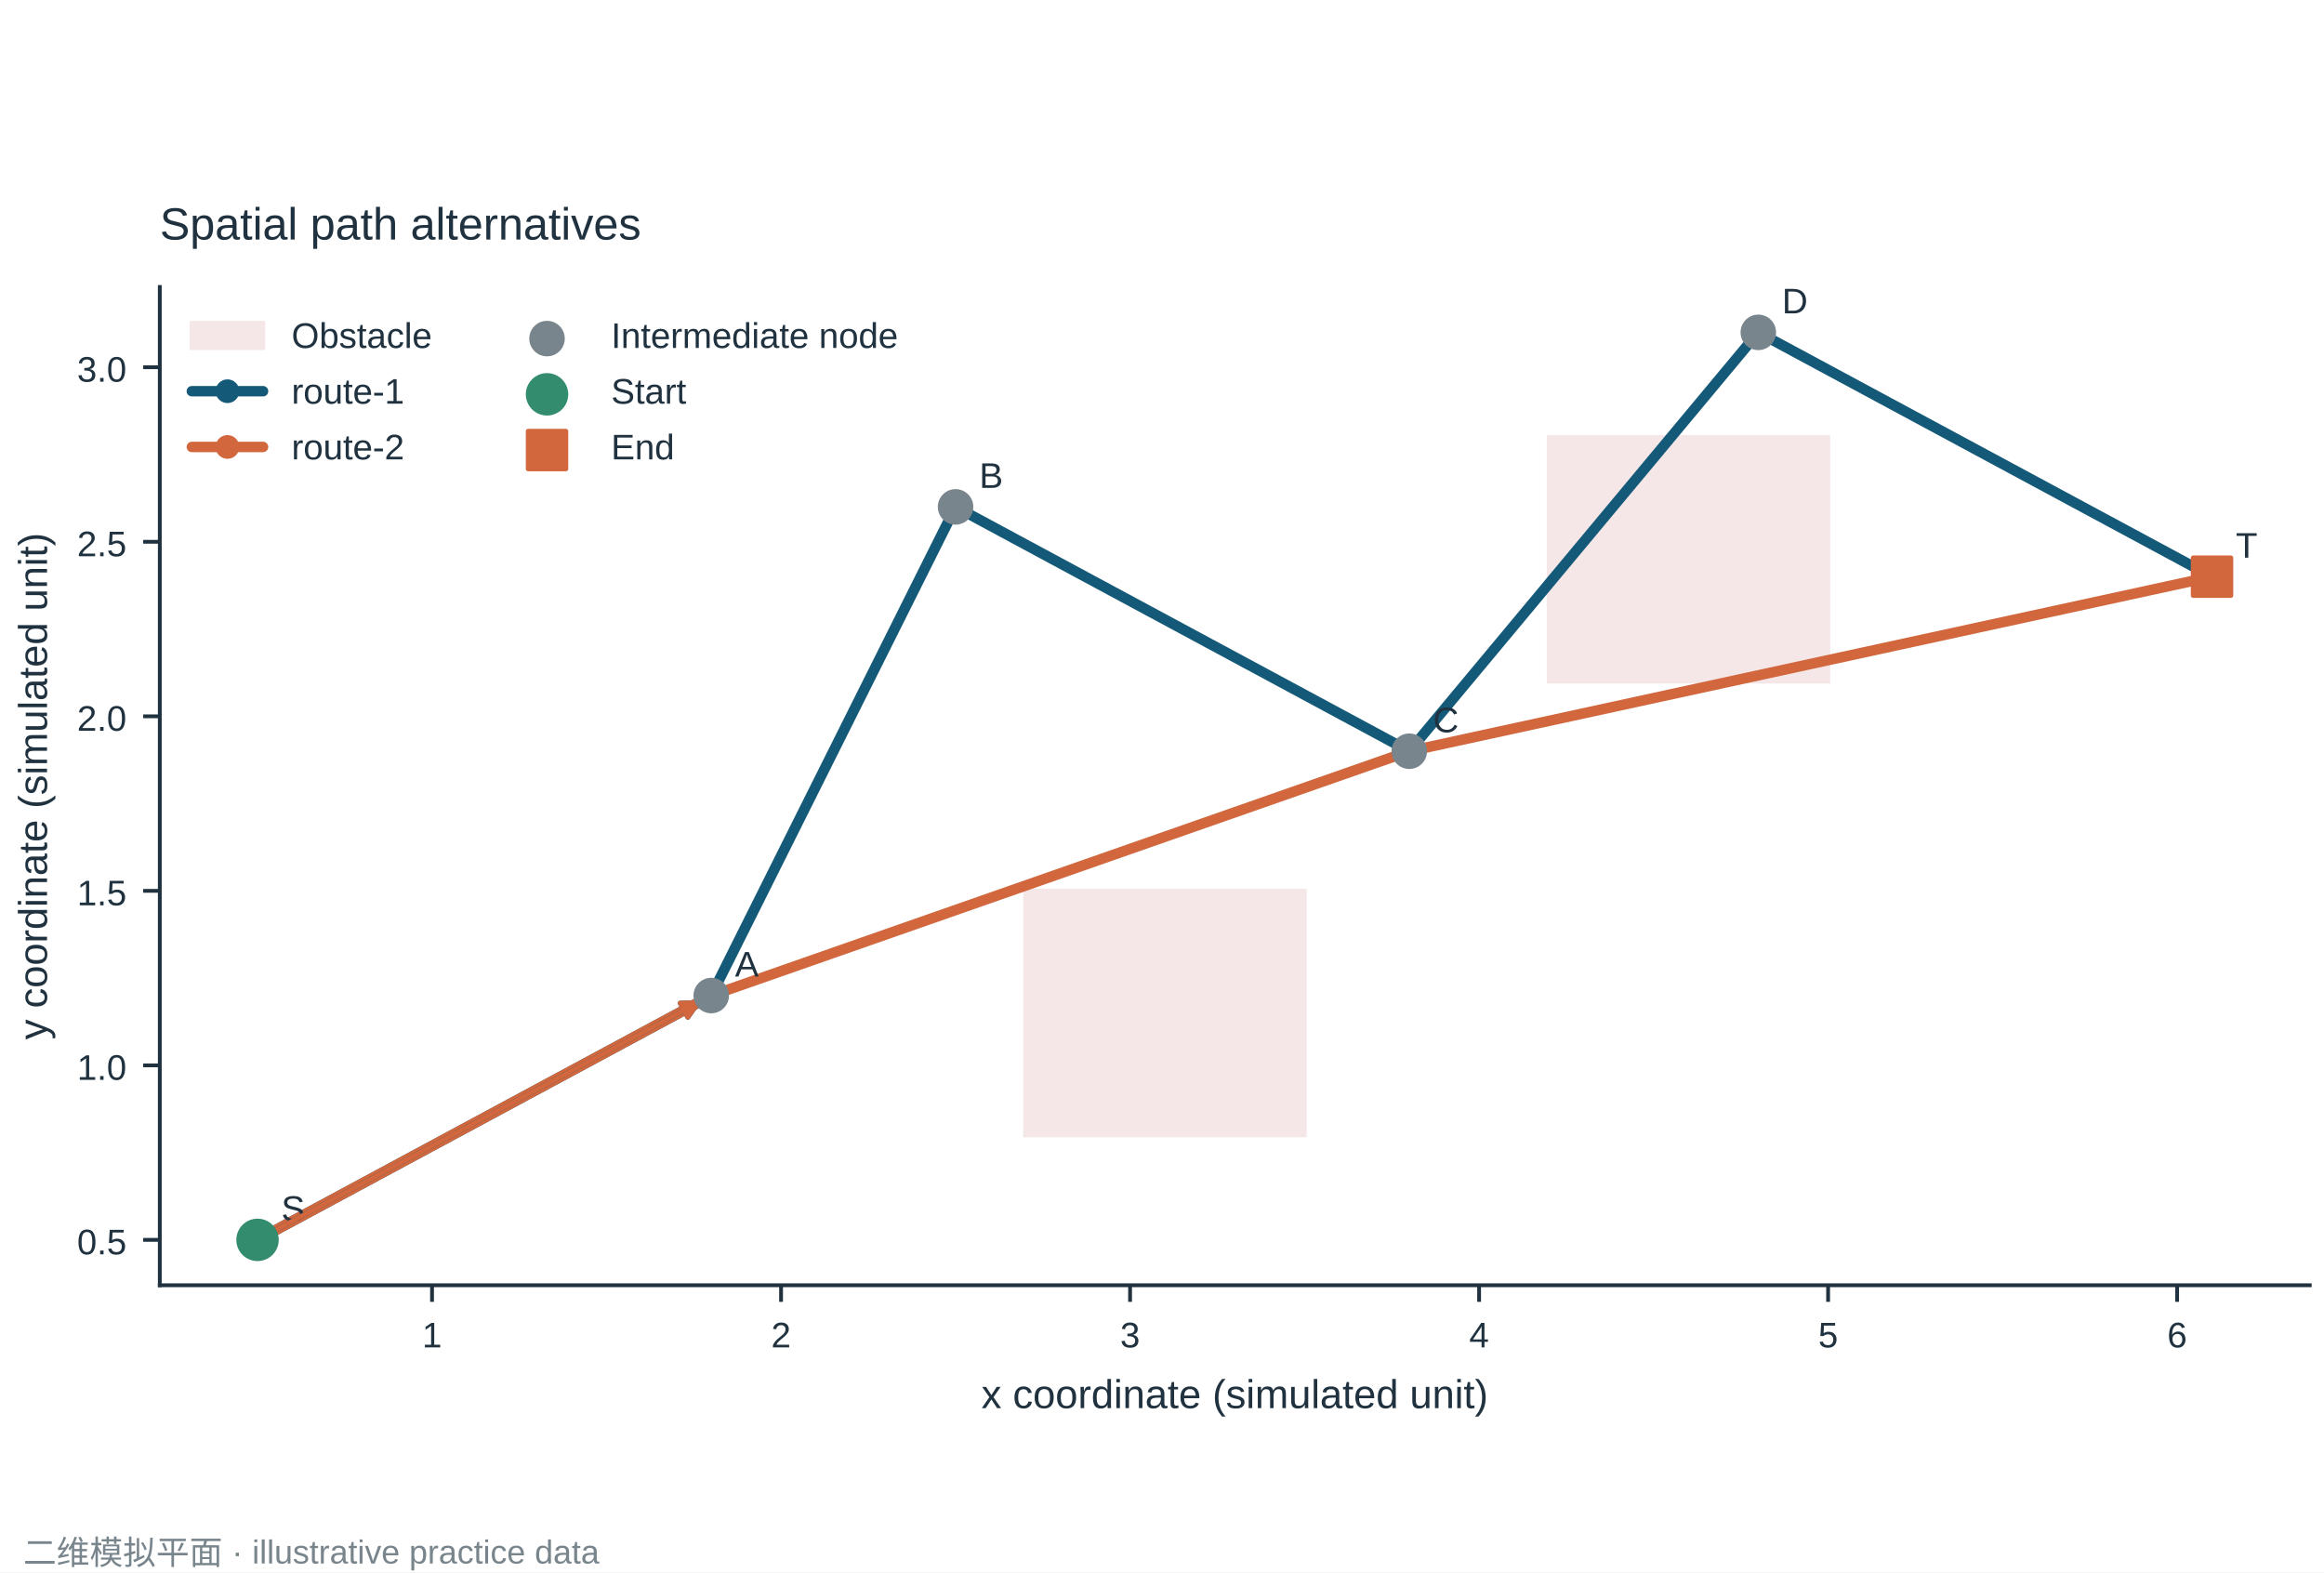
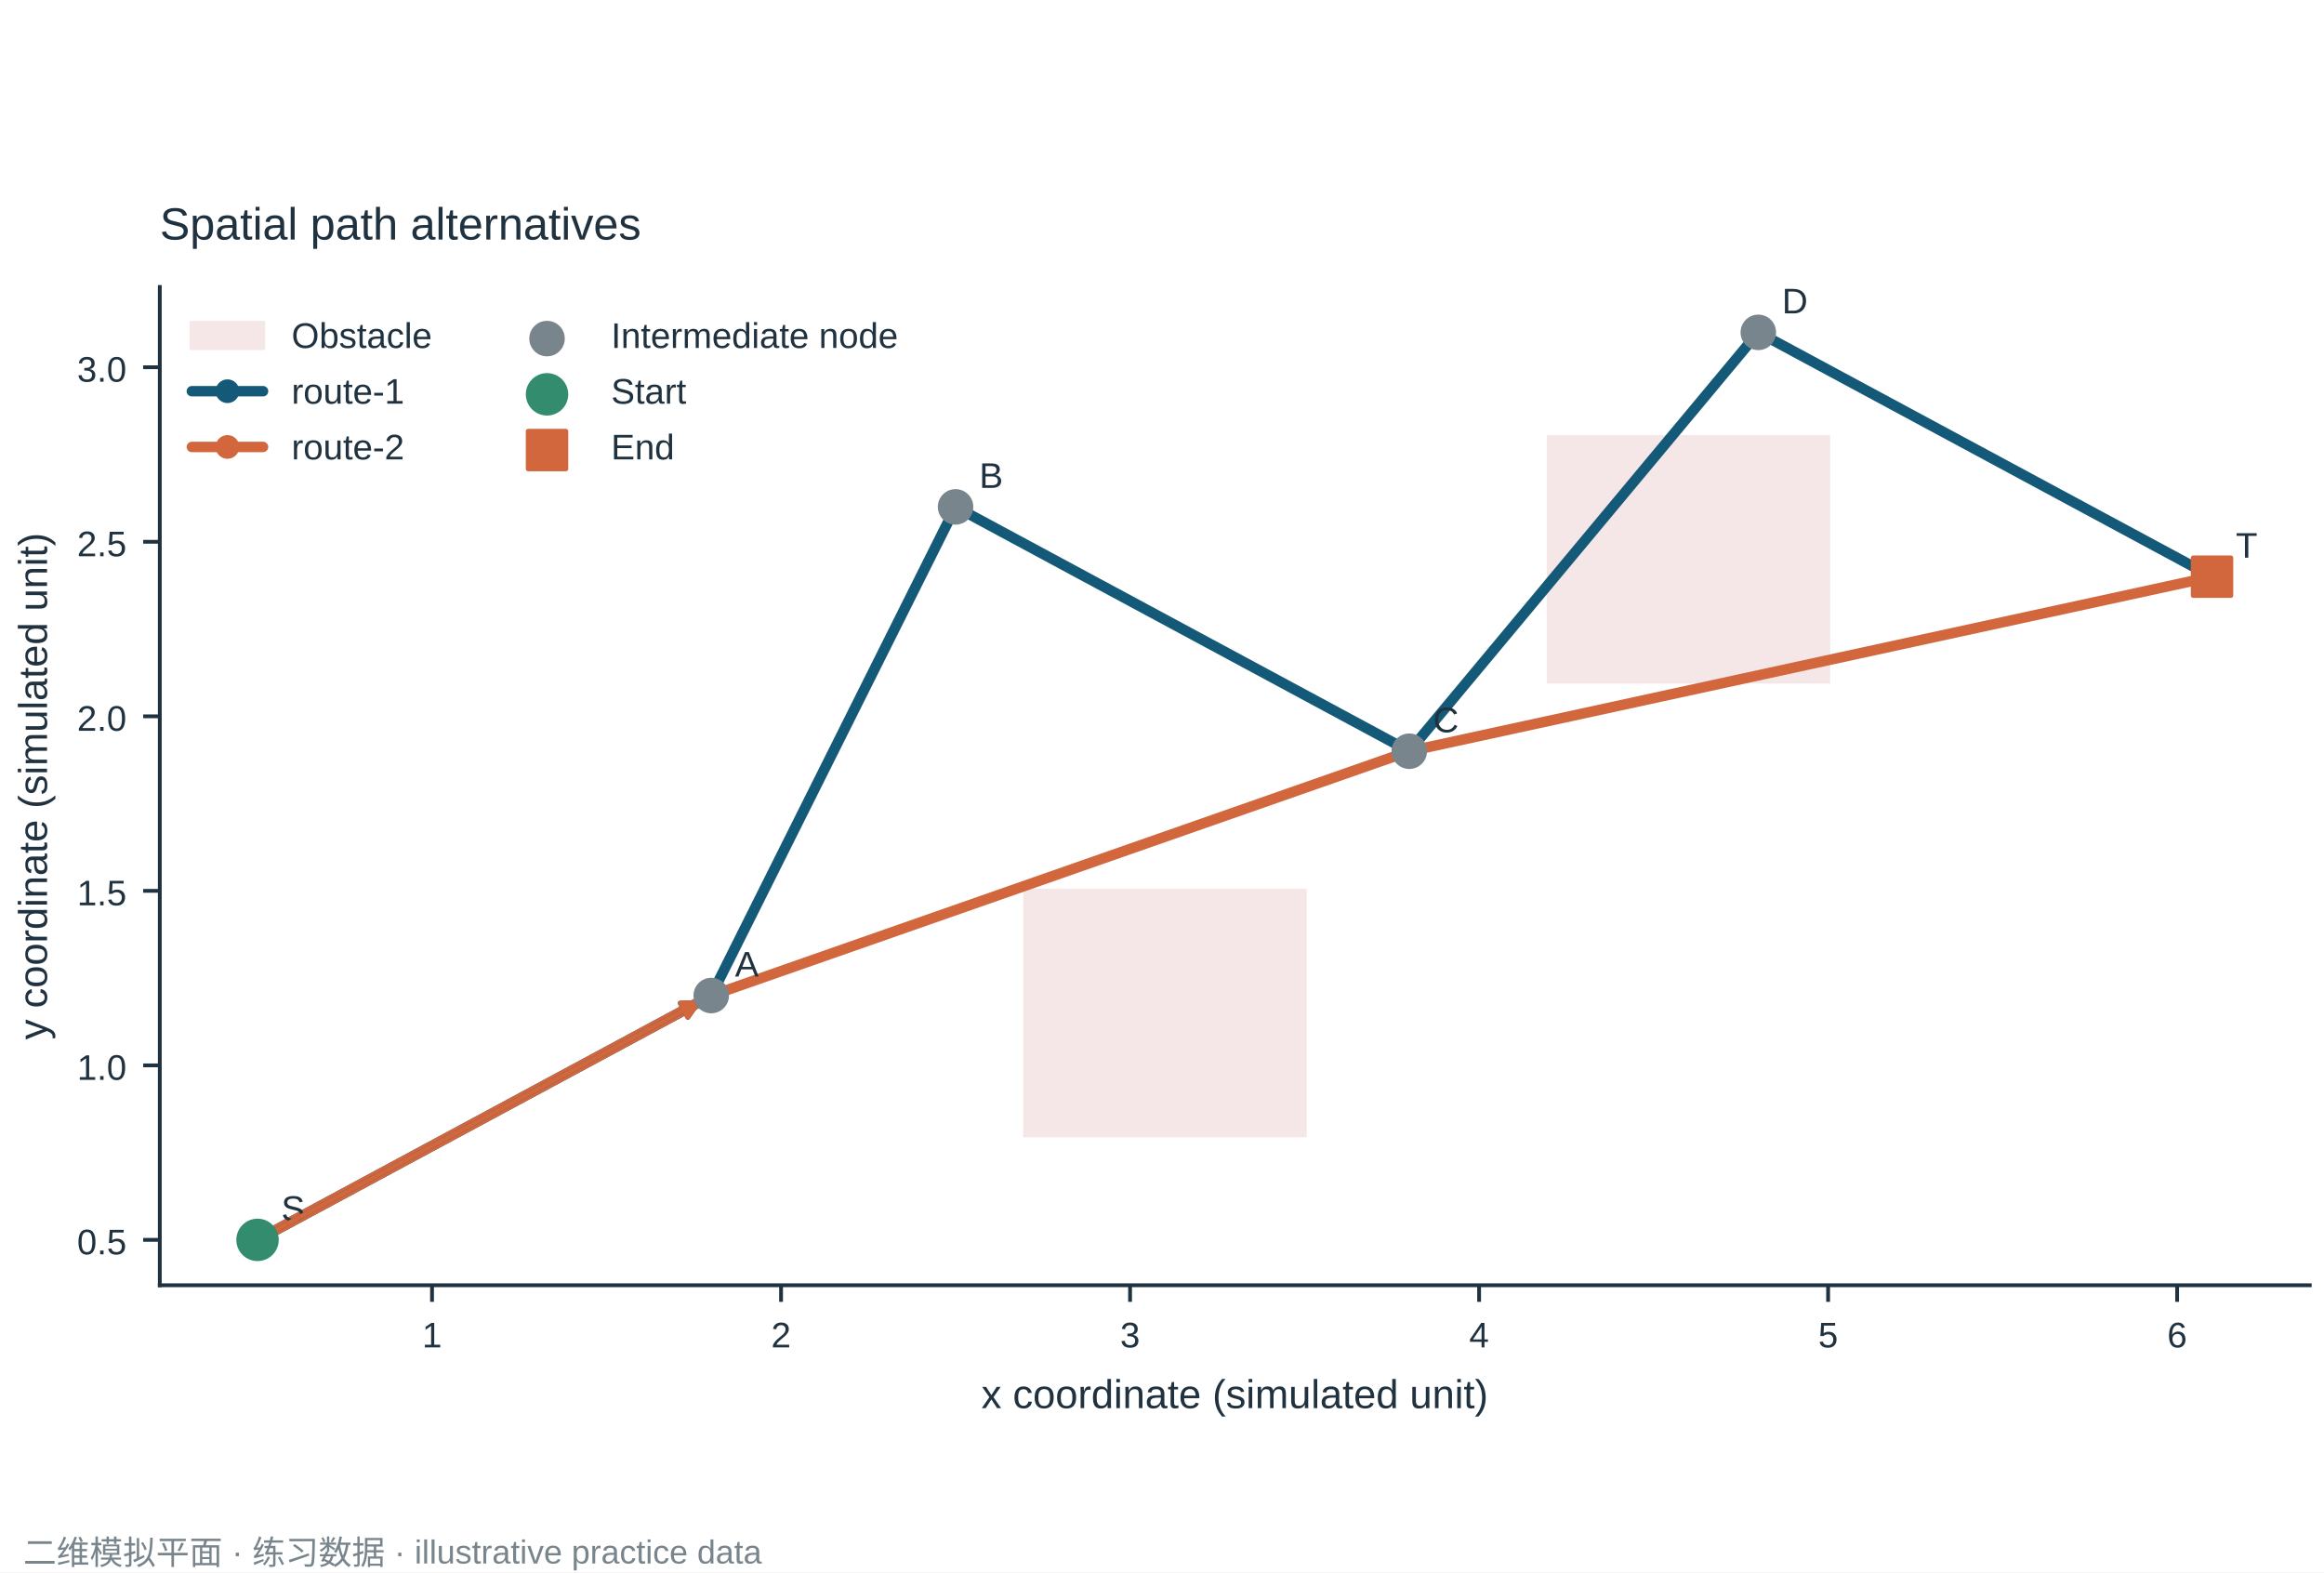
<svg xmlns="http://www.w3.org/2000/svg" xmlns:xlink="http://www.w3.org/1999/xlink" width="489.6pt" height="331.2pt" viewBox="0 0 489.6 331.2" version="1.1">
  <defs>
    <style type="text/css">*{stroke-linejoin: round; stroke-linecap: butt}</style>
  </defs>
  <g id="figure_1">
    <g id="patch_1">
      <path d="M 0 331.2  L 489.6 331.2  L 489.6 0  L 0 0  z " style="fill: #ffffff" />
    </g>
    <g id="axes_1">
      <g id="patch_2">
        <path d="M 33.666 270.745  L 486.6 270.745  L 486.6 60.455  L 33.666 60.455  z " style="fill: #ffffff" />
      </g>
      <g id="patch_3">
-         <path d="M 216.016 239.128  L 274.839 239.128  L 274.839 187.658  L 216.016 187.658  z " clip-path="url(#p172855e747)" style="fill: #b84e50; opacity: 0.14; stroke: #b84e50; stroke-width: 0.9; stroke-linejoin: miter" />
+         <path d="M 216.016 239.128  L 274.839 239.128  L 274.839 187.658  L 216.016 187.658  z " clip-path="url(#pe4f6dfa03a)" style="fill: #b84e50; opacity: 0.14; stroke: #b84e50; stroke-width: 0.9; stroke-linejoin: miter" />
      </g>
      <g id="patch_4">
-         <path d="M 326.308 143.542  L 385.131 143.542  L 385.131 92.072  L 326.308 92.072  z " clip-path="url(#p172855e747)" style="fill: #b84e50; opacity: 0.14; stroke: #b84e50; stroke-width: 0.9; stroke-linejoin: miter" />
+         <path d="M 326.308 143.542  L 385.131 143.542  L 385.131 92.072  L 326.308 92.072  z " clip-path="url(#pe4f6dfa03a)" style="fill: #b84e50; opacity: 0.14; stroke: #b84e50; stroke-width: 0.9; stroke-linejoin: miter" />
      </g>
      <g id="matplotlib.axis_1">
        <g id="xtick_1">
          <g id="line2d_1">
            <defs>
-               <path id="ma812d73ec1" d="M 0 0  L 0 3.5  " style="stroke: #20323f; stroke-width: 0.8" />
+               <path id="m9021109cf2" d="M 0 0  L 0 3.5  " style="stroke: #20323f; stroke-width: 0.8" />
            </defs>
            <g>
-               <use xlink:href="#ma812d73ec1" x="91.018" y="270.745" style="fill: #20323f; stroke: #20323f; stroke-width: 0.8" />
+               <use xlink:href="#m9021109cf2" x="91.018" y="270.745" style="fill: #20323f; stroke: #20323f; stroke-width: 0.8" />
            </g>
          </g>
          <g id="text_1">
            <text style="font-size: 7.5px; font-family: 'Microsoft YaHei', 'Arial', 'DejaVu Sans', sans-serif; text-anchor: middle; fill: #20323f" x="91.018" y="283.835" transform="rotate(-0 91.01842 283.8353)">1</text>
          </g>
        </g>
        <g id="xtick_2">
          <g id="line2d_2">
            <g>
-               <use xlink:href="#ma812d73ec1" x="164.547" y="270.745" style="fill: #20323f; stroke: #20323f; stroke-width: 0.8" />
+               <use xlink:href="#m9021109cf2" x="164.547" y="270.745" style="fill: #20323f; stroke: #20323f; stroke-width: 0.8" />
            </g>
          </g>
          <g id="text_2">
            <text style="font-size: 7.5px; font-family: 'Microsoft YaHei', 'Arial', 'DejaVu Sans', sans-serif; text-anchor: middle; fill: #20323f" x="164.547" y="283.835" transform="rotate(-0 164.5466 283.8353)">2</text>
          </g>
        </g>
        <g id="xtick_3">
          <g id="line2d_3">
            <g>
-               <use xlink:href="#ma812d73ec1" x="238.075" y="270.745" style="fill: #20323f; stroke: #20323f; stroke-width: 0.8" />
+               <use xlink:href="#m9021109cf2" x="238.075" y="270.745" style="fill: #20323f; stroke: #20323f; stroke-width: 0.8" />
            </g>
          </g>
          <g id="text_3">
            <text style="font-size: 7.5px; font-family: 'Microsoft YaHei', 'Arial', 'DejaVu Sans', sans-serif; text-anchor: middle; fill: #20323f" x="238.075" y="283.835" transform="rotate(-0 238.0747 283.8353)">3</text>
          </g>
        </g>
        <g id="xtick_4">
          <g id="line2d_4">
            <g>
-               <use xlink:href="#ma812d73ec1" x="311.603" y="270.745" style="fill: #20323f; stroke: #20323f; stroke-width: 0.8" />
+               <use xlink:href="#m9021109cf2" x="311.603" y="270.745" style="fill: #20323f; stroke: #20323f; stroke-width: 0.8" />
            </g>
          </g>
          <g id="text_4">
            <text style="font-size: 7.5px; font-family: 'Microsoft YaHei', 'Arial', 'DejaVu Sans', sans-serif; text-anchor: middle; fill: #20323f" x="311.603" y="283.835" transform="rotate(-0 311.6028 283.8353)">4</text>
          </g>
        </g>
        <g id="xtick_5">
          <g id="line2d_5">
            <g>
-               <use xlink:href="#ma812d73ec1" x="385.131" y="270.745" style="fill: #20323f; stroke: #20323f; stroke-width: 0.8" />
+               <use xlink:href="#m9021109cf2" x="385.131" y="270.745" style="fill: #20323f; stroke: #20323f; stroke-width: 0.8" />
            </g>
          </g>
          <g id="text_5">
            <text style="font-size: 7.5px; font-family: 'Microsoft YaHei', 'Arial', 'DejaVu Sans', sans-serif; text-anchor: middle; fill: #20323f" x="385.131" y="283.835" transform="rotate(-0 385.1309 283.8353)">5</text>
          </g>
        </g>
        <g id="xtick_6">
          <g id="line2d_6">
            <g>
-               <use xlink:href="#ma812d73ec1" x="458.659" y="270.745" style="fill: #20323f; stroke: #20323f; stroke-width: 0.8" />
+               <use xlink:href="#m9021109cf2" x="458.659" y="270.745" style="fill: #20323f; stroke: #20323f; stroke-width: 0.8" />
            </g>
          </g>
          <g id="text_6">
            <text style="font-size: 7.5px; font-family: 'Microsoft YaHei', 'Arial', 'DejaVu Sans', sans-serif; text-anchor: middle; fill: #20323f" x="458.659" y="283.835" transform="rotate(-0 458.6591 283.8353)">6</text>
          </g>
        </g>
        <g id="text_7">
          <text style="font-size: 8.5px; font-family: 'Microsoft YaHei', 'Arial', 'DejaVu Sans', sans-serif; text-anchor: middle; fill: #20323f" x="260.133" y="296.638" transform="rotate(-0 260.1331 296.638)">x coordinate (simulated unit)</text>
        </g>
      </g>
      <g id="matplotlib.axis_2">
        <g id="ytick_1">
          <g id="line2d_7">
            <defs>
-               <path id="mebffd5e632" d="M 0 0  L -3.5 0  " style="stroke: #20323f; stroke-width: 0.8" />
+               <path id="m3211472b89" d="M 0 0  L -3.5 0  " style="stroke: #20323f; stroke-width: 0.8" />
            </defs>
            <g>
-               <use xlink:href="#mebffd5e632" x="33.666" y="261.187" style="fill: #20323f; stroke: #20323f; stroke-width: 0.8" />
+               <use xlink:href="#m3211472b89" x="33.666" y="261.187" style="fill: #20323f; stroke: #20323f; stroke-width: 0.8" />
            </g>
          </g>
          <g id="text_8">
            <text style="font-size: 7.5px; font-family: 'Microsoft YaHei', 'Arial', 'DejaVu Sans', sans-serif; text-anchor: end; fill: #20323f" x="26.666" y="264.232" transform="rotate(-0 26.66648 264.2316)">0.5</text>
          </g>
        </g>
        <g id="ytick_2">
          <g id="line2d_8">
            <g>
-               <use xlink:href="#mebffd5e632" x="33.666" y="224.423" style="fill: #20323f; stroke: #20323f; stroke-width: 0.8" />
+               <use xlink:href="#m3211472b89" x="33.666" y="224.423" style="fill: #20323f; stroke: #20323f; stroke-width: 0.8" />
            </g>
          </g>
          <g id="text_9">
            <text style="font-size: 7.5px; font-family: 'Microsoft YaHei', 'Arial', 'DejaVu Sans', sans-serif; text-anchor: end; fill: #20323f" x="26.666" y="227.468" transform="rotate(-0 26.66648 227.4675)">1.0</text>
          </g>
        </g>
        <g id="ytick_3">
          <g id="line2d_9">
            <g>
-               <use xlink:href="#mebffd5e632" x="33.666" y="187.658" style="fill: #20323f; stroke: #20323f; stroke-width: 0.8" />
+               <use xlink:href="#m3211472b89" x="33.666" y="187.658" style="fill: #20323f; stroke: #20323f; stroke-width: 0.8" />
            </g>
          </g>
          <g id="text_10">
            <text style="font-size: 7.5px; font-family: 'Microsoft YaHei', 'Arial', 'DejaVu Sans', sans-serif; text-anchor: end; fill: #20323f" x="26.666" y="190.703" transform="rotate(-0 26.66648 190.7035)">1.5</text>
          </g>
        </g>
        <g id="ytick_4">
          <g id="line2d_10">
            <g>
-               <use xlink:href="#mebffd5e632" x="33.666" y="150.894" style="fill: #20323f; stroke: #20323f; stroke-width: 0.8" />
+               <use xlink:href="#m3211472b89" x="33.666" y="150.894" style="fill: #20323f; stroke: #20323f; stroke-width: 0.8" />
            </g>
          </g>
          <g id="text_11">
            <text style="font-size: 7.5px; font-family: 'Microsoft YaHei', 'Arial', 'DejaVu Sans', sans-serif; text-anchor: end; fill: #20323f" x="26.666" y="153.939" transform="rotate(-0 26.66648 153.9394)">2.0</text>
          </g>
        </g>
        <g id="ytick_5">
          <g id="line2d_11">
            <g>
-               <use xlink:href="#mebffd5e632" x="33.666" y="114.13" style="fill: #20323f; stroke: #20323f; stroke-width: 0.8" />
+               <use xlink:href="#m3211472b89" x="33.666" y="114.13" style="fill: #20323f; stroke: #20323f; stroke-width: 0.8" />
            </g>
          </g>
          <g id="text_12">
            <text style="font-size: 7.5px; font-family: 'Microsoft YaHei', 'Arial', 'DejaVu Sans', sans-serif; text-anchor: end; fill: #20323f" x="26.666" y="117.175" transform="rotate(-0 26.66648 117.1754)">2.5</text>
          </g>
        </g>
        <g id="ytick_6">
          <g id="line2d_12">
            <g>
-               <use xlink:href="#mebffd5e632" x="33.666" y="77.366" style="fill: #20323f; stroke: #20323f; stroke-width: 0.8" />
+               <use xlink:href="#m3211472b89" x="33.666" y="77.366" style="fill: #20323f; stroke: #20323f; stroke-width: 0.8" />
            </g>
          </g>
          <g id="text_13">
            <text style="font-size: 7.5px; font-family: 'Microsoft YaHei', 'Arial', 'DejaVu Sans', sans-serif; text-anchor: end; fill: #20323f" x="26.666" y="80.411" transform="rotate(-0 26.66648 80.41129)">3.0</text>
          </g>
        </g>
        <g id="text_14">
          <text style="font-size: 8.5px; font-family: 'Microsoft YaHei', 'Arial', 'DejaVu Sans', sans-serif; text-anchor: middle; fill: #20323f" x="9.902" y="165.6" transform="rotate(-90 9.90234 165.6)">y coordinate (simulated unit)</text>
        </g>
      </g>
      <g id="line2d_13">
-         <path d="M 54.254 261.187  L 149.841 209.717  " clip-path="url(#p172855e747)" style="fill: none; stroke: #e1e7ea; stroke-linecap: round" />
+         <path d="M 54.254 261.187  L 149.841 209.717  " clip-path="url(#pe4f6dfa03a)" style="fill: none; stroke: #e1e7ea; stroke-linecap: round" />
      </g>
      <g id="line2d_14">
-         <path d="M 149.841 209.717  L 201.311 106.777  " clip-path="url(#p172855e747)" style="fill: none; stroke: #e1e7ea; stroke-linecap: round" />
+         <path d="M 149.841 209.717  L 201.311 106.777  " clip-path="url(#pe4f6dfa03a)" style="fill: none; stroke: #e1e7ea; stroke-linecap: round" />
      </g>
      <g id="line2d_15">
-         <path d="M 201.311 106.777  L 296.897 158.247  " clip-path="url(#p172855e747)" style="fill: none; stroke: #e1e7ea; stroke-linecap: round" />
+         <path d="M 201.311 106.777  L 296.897 158.247  " clip-path="url(#pe4f6dfa03a)" style="fill: none; stroke: #e1e7ea; stroke-linecap: round" />
      </g>
      <g id="line2d_16">
-         <path d="M 296.897 158.247  L 370.425 70.013  " clip-path="url(#p172855e747)" style="fill: none; stroke: #e1e7ea; stroke-linecap: round" />
+         <path d="M 296.897 158.247  L 370.425 70.013  " clip-path="url(#pe4f6dfa03a)" style="fill: none; stroke: #e1e7ea; stroke-linecap: round" />
      </g>
      <g id="line2d_17">
-         <path d="M 370.425 70.013  L 466.012 121.483  " clip-path="url(#p172855e747)" style="fill: none; stroke: #e1e7ea; stroke-linecap: round" />
+         <path d="M 370.425 70.013  L 466.012 121.483  " clip-path="url(#pe4f6dfa03a)" style="fill: none; stroke: #e1e7ea; stroke-linecap: round" />
      </g>
      <g id="line2d_18">
-         <path d="M 149.841 209.717  L 296.897 158.247  " clip-path="url(#p172855e747)" style="fill: none; stroke: #e1e7ea; stroke-linecap: round" />
+         <path d="M 149.841 209.717  L 296.897 158.247  " clip-path="url(#pe4f6dfa03a)" style="fill: none; stroke: #e1e7ea; stroke-linecap: round" />
      </g>
      <g id="patch_5">
        <path d="M 33.666 270.745  L 33.666 60.455  " style="fill: none; stroke: #20323f; stroke-width: 0.8; stroke-linejoin: miter; stroke-linecap: square" />
      </g>
      <g id="patch_6">
        <path d="M 33.666 270.745  L 486.6 270.745  " style="fill: none; stroke: #20323f; stroke-width: 0.8; stroke-linejoin: miter; stroke-linecap: square" />
      </g>
      <g id="line2d_19">
-         <path d="M 54.254 261.187  L 149.841 209.717  L 201.311 106.777  L 296.897 158.247  L 370.425 70.013  L 466.012 121.483  " clip-path="url(#p172855e747)" style="fill: none; stroke: #145a78; stroke-width: 2.2; stroke-linecap: round" />
+         <path d="M 54.254 261.187  L 149.841 209.717  L 201.311 106.777  L 296.897 158.247  L 370.425 70.013  L 466.012 121.483  " clip-path="url(#pe4f6dfa03a)" style="fill: none; stroke: #145a78; stroke-width: 2.2; stroke-linecap: round" />
        <defs>
-           <path id="m5f2b6ad31e" d="M 0 2  C 0.53 2 1.039 1.789 1.414 1.414  C 1.789 1.039 2 0.53 2 0  C 2 -0.53 1.789 -1.039 1.414 -1.414  C 1.039 -1.789 0.53 -2 0 -2  C -0.53 -2 -1.039 -1.789 -1.414 -1.414  C -1.789 -1.039 -2 -0.53 -2 0  C -2 0.53 -1.789 1.039 -1.414 1.414  C -1.039 1.789 -0.53 2 0 2  z " style="stroke: #145a78" />
+           <path id="mf466e42b34" d="M 0 2  C 0.53 2 1.039 1.789 1.414 1.414  C 1.789 1.039 2 0.53 2 0  C 2 -0.53 1.789 -1.039 1.414 -1.414  C 1.039 -1.789 0.53 -2 0 -2  C -0.53 -2 -1.039 -1.789 -1.414 -1.414  C -1.789 -1.039 -2 -0.53 -2 0  C -2 0.53 -1.789 1.039 -1.414 1.414  C -1.039 1.789 -0.53 2 0 2  z " style="stroke: #145a78" />
        </defs>
-         <g clip-path="url(#p172855e747)">
-           <use xlink:href="#m5f2b6ad31e" x="54.254" y="261.187" style="fill: #145a78; stroke: #145a78" />
-           <use xlink:href="#m5f2b6ad31e" x="149.841" y="209.717" style="fill: #145a78; stroke: #145a78" />
-           <use xlink:href="#m5f2b6ad31e" x="201.311" y="106.777" style="fill: #145a78; stroke: #145a78" />
-           <use xlink:href="#m5f2b6ad31e" x="296.897" y="158.247" style="fill: #145a78; stroke: #145a78" />
-           <use xlink:href="#m5f2b6ad31e" x="370.425" y="70.013" style="fill: #145a78; stroke: #145a78" />
-           <use xlink:href="#m5f2b6ad31e" x="466.012" y="121.483" style="fill: #145a78; stroke: #145a78" />
+         <g clip-path="url(#pe4f6dfa03a)">
+           <use xlink:href="#mf466e42b34" x="54.254" y="261.187" style="fill: #145a78; stroke: #145a78" />
+           <use xlink:href="#mf466e42b34" x="149.841" y="209.717" style="fill: #145a78; stroke: #145a78" />
+           <use xlink:href="#mf466e42b34" x="201.311" y="106.777" style="fill: #145a78; stroke: #145a78" />
+           <use xlink:href="#mf466e42b34" x="296.897" y="158.247" style="fill: #145a78; stroke: #145a78" />
+           <use xlink:href="#mf466e42b34" x="370.425" y="70.013" style="fill: #145a78; stroke: #145a78" />
+           <use xlink:href="#mf466e42b34" x="466.012" y="121.483" style="fill: #145a78; stroke: #145a78" />
        </g>
      </g>
      <g id="line2d_20">
-         <path d="M 54.254 261.187  L 149.841 209.717  L 296.897 158.247  L 466.012 121.483  " clip-path="url(#p172855e747)" style="fill: none; stroke: #d2673e; stroke-width: 2.2; stroke-linecap: round" />
+         <path d="M 54.254 261.187  L 149.841 209.717  L 296.897 158.247  L 466.012 121.483  " clip-path="url(#pe4f6dfa03a)" style="fill: none; stroke: #d2673e; stroke-width: 2.2; stroke-linecap: round" />
        <defs>
-           <path id="m72bd32de11" d="M 0 2  C 0.53 2 1.039 1.789 1.414 1.414  C 1.789 1.039 2 0.53 2 0  C 2 -0.53 1.789 -1.039 1.414 -1.414  C 1.039 -1.789 0.53 -2 0 -2  C -0.53 -2 -1.039 -1.789 -1.414 -1.414  C -1.789 -1.039 -2 -0.53 -2 0  C -2 0.53 -1.789 1.039 -1.414 1.414  C -1.039 1.789 -0.53 2 0 2  z " style="stroke: #d2673e" />
+           <path id="m388ba1135c" d="M 0 2  C 0.53 2 1.039 1.789 1.414 1.414  C 1.789 1.039 2 0.53 2 0  C 2 -0.53 1.789 -1.039 1.414 -1.414  C 1.039 -1.789 0.53 -2 0 -2  C -0.53 -2 -1.039 -1.789 -1.414 -1.414  C -1.789 -1.039 -2 -0.53 -2 0  C -2 0.53 -1.789 1.039 -1.414 1.414  C -1.039 1.789 -0.53 2 0 2  z " style="stroke: #d2673e" />
        </defs>
-         <g clip-path="url(#p172855e747)">
-           <use xlink:href="#m72bd32de11" x="54.254" y="261.187" style="fill: #d2673e; stroke: #d2673e" />
-           <use xlink:href="#m72bd32de11" x="149.841" y="209.717" style="fill: #d2673e; stroke: #d2673e" />
-           <use xlink:href="#m72bd32de11" x="296.897" y="158.247" style="fill: #d2673e; stroke: #d2673e" />
-           <use xlink:href="#m72bd32de11" x="466.012" y="121.483" style="fill: #d2673e; stroke: #d2673e" />
+         <g clip-path="url(#pe4f6dfa03a)">
+           <use xlink:href="#m388ba1135c" x="54.254" y="261.187" style="fill: #d2673e; stroke: #d2673e" />
+           <use xlink:href="#m388ba1135c" x="149.841" y="209.717" style="fill: #d2673e; stroke: #d2673e" />
+           <use xlink:href="#m388ba1135c" x="296.897" y="158.247" style="fill: #d2673e; stroke: #d2673e" />
+           <use xlink:href="#m388ba1135c" x="466.012" y="121.483" style="fill: #d2673e; stroke: #d2673e" />
        </g>
      </g>
      <g id="text_15">
        <text style="font-size: 7.5px; font-family: 'Microsoft YaHei', 'Arial', 'DejaVu Sans', sans-serif; text-anchor: start; fill: #20323f" x="59.254" y="257.187" transform="rotate(-0 59.25436 257.1866)">S</text>
      </g>
      <g id="text_16">
        <text style="font-size: 7.5px; font-family: 'Microsoft YaHei', 'Arial', 'DejaVu Sans', sans-serif; text-anchor: start; fill: #20323f" x="154.841" y="205.717" transform="rotate(-0 154.8409 205.7169)">A</text>
      </g>
      <g id="text_17">
        <text style="font-size: 7.5px; font-family: 'Microsoft YaHei', 'Arial', 'DejaVu Sans', sans-serif; text-anchor: start; fill: #20323f" x="206.311" y="102.777" transform="rotate(-0 206.3106 102.7775)">B</text>
      </g>
      <g id="text_18">
        <text style="font-size: 7.5px; font-family: 'Microsoft YaHei', 'Arial', 'DejaVu Sans', sans-serif; text-anchor: start; fill: #20323f" x="301.897" y="154.247" transform="rotate(-0 301.8972 154.2472)">C</text>
      </g>
      <g id="text_19">
        <text style="font-size: 7.5px; font-family: 'Microsoft YaHei', 'Arial', 'DejaVu Sans', sans-serif; text-anchor: start; fill: #20323f" x="375.425" y="66.013" transform="rotate(-0 375.4253 66.01343)">D</text>
      </g>
      <g id="text_20">
        <text style="font-size: 7.5px; font-family: 'Microsoft YaHei', 'Arial', 'DejaVu Sans', sans-serif; text-anchor: start; fill: #20323f" x="471.012" y="117.483" transform="rotate(-0 471.0119 117.4831)">T</text>
      </g>
      <g id="text_21">
        <text style="font-size: 9.5px; font-family: 'Microsoft YaHei', 'Arial', 'DejaVu Sans', sans-serif; text-anchor: start; fill: #20323f" x="33.666" y="50.455" transform="rotate(-0 33.66648 50.45477)">Spatial path alternatives</text>
      </g>
      <g id="patch_7">
        <path d="M 56.013 260.239  Q 102.047 235.452 147.096 211.195  " style="fill: none; stroke: #145a78; stroke-linecap: round" />
        <path d="M 143.296 211.31  L 147.096 211.195  L 144.908 214.304  z " style="fill: #145a78; stroke: #145a78; stroke-linecap: round" />
      </g>
      <g id="patch_8">
        <path d="M 56.013 260.239  Q 102.047 235.452 147.096 211.195  " style="fill: none; stroke: #d2673e; stroke-linecap: round" />
        <path d="M 143.296 211.31  L 147.096 211.195  L 144.908 214.304  z " style="fill: #d2673e; stroke: #d2673e; stroke-linecap: round" />
      </g>
      <g id="PathCollection_1">
        <defs>
-           <path id="mcaa6ed9d49" d="M 0 3.24  C 0.859 3.24 1.684 2.899 2.291 2.291  C 2.899 1.684 3.24 0.859 3.24 0  C 3.24 -0.859 2.899 -1.684 2.291 -2.291  C 1.684 -2.899 0.859 -3.24 0 -3.24  C -0.859 -3.24 -1.684 -2.899 -2.291 -2.291  C -2.899 -1.684 -3.24 -0.859 -3.24 0  C -3.24 0.859 -2.899 1.684 -2.291 2.291  C -1.684 2.899 -0.859 3.24 0 3.24  z " style="stroke: #79858c" />
+           <path id="m54b9bb888a" d="M 0 3.24  C 0.859 3.24 1.684 2.899 2.291 2.291  C 2.899 1.684 3.24 0.859 3.24 0  C 3.24 -0.859 2.899 -1.684 2.291 -2.291  C 1.684 -2.899 0.859 -3.24 0 -3.24  C -0.859 -3.24 -1.684 -2.899 -2.291 -2.291  C -2.899 -1.684 -3.24 -0.859 -3.24 0  C -3.24 0.859 -2.899 1.684 -2.291 2.291  C -1.684 2.899 -0.859 3.24 0 3.24  z " style="stroke: #79858c" />
        </defs>
-         <g clip-path="url(#p172855e747)">
-           <use xlink:href="#mcaa6ed9d49" x="149.841" y="209.717" style="fill: #79858c; stroke: #79858c" />
-           <use xlink:href="#mcaa6ed9d49" x="201.311" y="106.777" style="fill: #79858c; stroke: #79858c" />
-           <use xlink:href="#mcaa6ed9d49" x="296.897" y="158.247" style="fill: #79858c; stroke: #79858c" />
-           <use xlink:href="#mcaa6ed9d49" x="370.425" y="70.013" style="fill: #79858c; stroke: #79858c" />
+         <g clip-path="url(#pe4f6dfa03a)">
+           <use xlink:href="#m54b9bb888a" x="149.841" y="209.717" style="fill: #79858c; stroke: #79858c" />
+           <use xlink:href="#m54b9bb888a" x="201.311" y="106.777" style="fill: #79858c; stroke: #79858c" />
+           <use xlink:href="#m54b9bb888a" x="296.897" y="158.247" style="fill: #79858c; stroke: #79858c" />
+           <use xlink:href="#m54b9bb888a" x="370.425" y="70.013" style="fill: #79858c; stroke: #79858c" />
        </g>
      </g>
      <g id="legend_1">
        <g id="patch_9">
          <path d="M 40.416 73.295  L 55.416 73.295  L 55.416 68.045  L 40.416 68.045  z " style="fill: #b84e50; opacity: 0.14; stroke: #b84e50; stroke-width: 0.9; stroke-linejoin: miter" />
        </g>
        <g id="text_22">
          <text style="font-size: 7.5px; font-family: 'Microsoft YaHei', 'Arial', 'DejaVu Sans', sans-serif; text-anchor: start; fill: #20323f" x="61.416" y="73.295" transform="rotate(-0 61.41648 73.29486)">Obstacle</text>
        </g>
        <g id="line2d_21">
          <path d="M 40.416 82.411  L 47.916 82.411  L 55.416 82.411  " style="fill: none; stroke: #145a78; stroke-width: 2.2; stroke-linecap: round" />
          <g>
-             <use xlink:href="#m5f2b6ad31e" x="47.916" y="82.411" style="fill: #145a78; stroke: #145a78" />
+             <use xlink:href="#mf466e42b34" x="47.916" y="82.411" style="fill: #145a78; stroke: #145a78" />
          </g>
        </g>
        <g id="text_23">
          <text style="font-size: 7.5px; font-family: 'Microsoft YaHei', 'Arial', 'DejaVu Sans', sans-serif; text-anchor: start; fill: #20323f" x="61.416" y="85.036" transform="rotate(-0 61.41648 85.03558)">route-1</text>
        </g>
        <g id="line2d_22">
          <path d="M 40.416 94.151  L 47.916 94.151  L 55.416 94.151  " style="fill: none; stroke: #d2673e; stroke-width: 2.2; stroke-linecap: round" />
          <g>
-             <use xlink:href="#m72bd32de11" x="47.916" y="94.151" style="fill: #d2673e; stroke: #d2673e" />
+             <use xlink:href="#m388ba1135c" x="47.916" y="94.151" style="fill: #d2673e; stroke: #d2673e" />
          </g>
        </g>
        <g id="text_24">
          <text style="font-size: 7.5px; font-family: 'Microsoft YaHei', 'Arial', 'DejaVu Sans', sans-serif; text-anchor: start; fill: #20323f" x="61.416" y="96.776" transform="rotate(-0 61.41648 96.77631)">route-2</text>
        </g>
        <g id="PathCollection_2">
          <g>
-             <use xlink:href="#mcaa6ed9d49" x="115.243" y="71.326" style="fill: #79858c; stroke: #79858c" />
+             <use xlink:href="#m54b9bb888a" x="115.243" y="71.326" style="fill: #79858c; stroke: #79858c" />
          </g>
        </g>
        <g id="text_25">
          <text style="font-size: 7.5px; font-family: 'Microsoft YaHei', 'Arial', 'DejaVu Sans', sans-serif; text-anchor: start; fill: #20323f" x="128.743" y="73.295" transform="rotate(-0 128.743 73.29486)">Intermediate node</text>
        </g>
        <g id="PathCollection_3">
          <defs>
-             <path id="m7d0dec2a23" d="M 0 3.969  C 1.052 3.969 2.062 3.55 2.806 2.806  C 3.55 2.062 3.969 1.052 3.969 0  C 3.969 -1.052 3.55 -2.062 2.806 -2.806  C 2.062 -3.55 1.052 -3.969 0 -3.969  C -1.052 -3.969 -2.062 -3.55 -2.806 -2.806  C -3.55 -2.062 -3.969 -1.052 -3.969 0  C -3.969 1.052 -3.55 2.062 -2.806 2.806  C -2.062 3.55 -1.052 3.969 0 3.969  z " style="stroke: #338c6d" />
+             <path id="m7cad7830e7" d="M 0 3.969  C 1.052 3.969 2.062 3.55 2.806 2.806  C 3.55 2.062 3.969 1.052 3.969 0  C 3.969 -1.052 3.55 -2.062 2.806 -2.806  C 2.062 -3.55 1.052 -3.969 0 -3.969  C -1.052 -3.969 -2.062 -3.55 -2.806 -2.806  C -3.55 -2.062 -3.969 -1.052 -3.969 0  C -3.969 1.052 -3.55 2.062 -2.806 2.806  C -2.062 3.55 -1.052 3.969 0 3.969  z " style="stroke: #338c6d" />
          </defs>
          <g>
-             <use xlink:href="#m7d0dec2a23" x="115.243" y="83.067" style="fill: #338c6d; stroke: #338c6d" />
+             <use xlink:href="#m7cad7830e7" x="115.243" y="83.067" style="fill: #338c6d; stroke: #338c6d" />
          </g>
        </g>
        <g id="text_26">
          <text style="font-size: 7.5px; font-family: 'Microsoft YaHei', 'Arial', 'DejaVu Sans', sans-serif; text-anchor: start; fill: #20323f" x="128.743" y="85.036" transform="rotate(-0 128.743 85.03558)">Start</text>
        </g>
        <g id="PathCollection_4">
          <defs>
-             <path id="mff397c06e7" d="M -3.969 3.969  L 3.969 3.969  L 3.969 -3.969  L -3.969 -3.969  z " style="stroke: #d2673e" />
+             <path id="ma9ad3d0bec" d="M -3.969 3.969  L 3.969 3.969  L 3.969 -3.969  L -3.969 -3.969  z " style="stroke: #d2673e" />
          </defs>
          <g>
-             <use xlink:href="#mff397c06e7" x="115.243" y="94.808" style="fill: #d2673e; stroke: #d2673e" />
+             <use xlink:href="#ma9ad3d0bec" x="115.243" y="94.808" style="fill: #d2673e; stroke: #d2673e" />
          </g>
        </g>
        <g id="text_27">
          <text style="font-size: 7.5px; font-family: 'Microsoft YaHei', 'Arial', 'DejaVu Sans', sans-serif; text-anchor: start; fill: #20323f" x="128.743" y="96.776" transform="rotate(-0 128.743 96.77631)">End</text>
        </g>
      </g>
      <g id="PathCollection_5">
-         <g clip-path="url(#p172855e747)">
-           <use xlink:href="#m7d0dec2a23" x="54.254" y="261.187" style="fill: #338c6d; stroke: #338c6d" />
+         <g clip-path="url(#pe4f6dfa03a)">
+           <use xlink:href="#m7cad7830e7" x="54.254" y="261.187" style="fill: #338c6d; stroke: #338c6d" />
        </g>
      </g>
      <g id="PathCollection_6">
-         <g clip-path="url(#p172855e747)">
-           <use xlink:href="#mff397c06e7" x="466.012" y="121.483" style="fill: #d2673e; stroke: #d2673e" />
+         <g clip-path="url(#pe4f6dfa03a)">
+           <use xlink:href="#ma9ad3d0bec" x="466.012" y="121.483" style="fill: #d2673e; stroke: #d2673e" />
        </g>
      </g>
    </g>
    <g id="text_28">
-       <text style="font-size: 7px; font-family: 'Microsoft YaHei', 'Arial', 'DejaVu Sans', sans-serif; text-anchor: start; fill: #79858c" x="4.896" y="329.544" transform="rotate(-0 4.896 329.544)">二维模拟平面 · illustrative practice data</text>
+       <text style="font-size: 7px; font-family: 'Microsoft YaHei', 'Arial', 'DejaVu Sans', sans-serif; text-anchor: start; fill: #79858c" x="4.896" y="329.544" transform="rotate(-0 4.896 329.544)">二维模拟平面 · 练习数据 · illustrative practice data</text>
    </g>
  </g>
  <defs>
-     <clipPath id="p172855e747">
+     <clipPath id="pe4f6dfa03a">
      <rect x="33.666" y="60.455" width="452.933" height="210.29" />
    </clipPath>
  </defs>
</svg>
